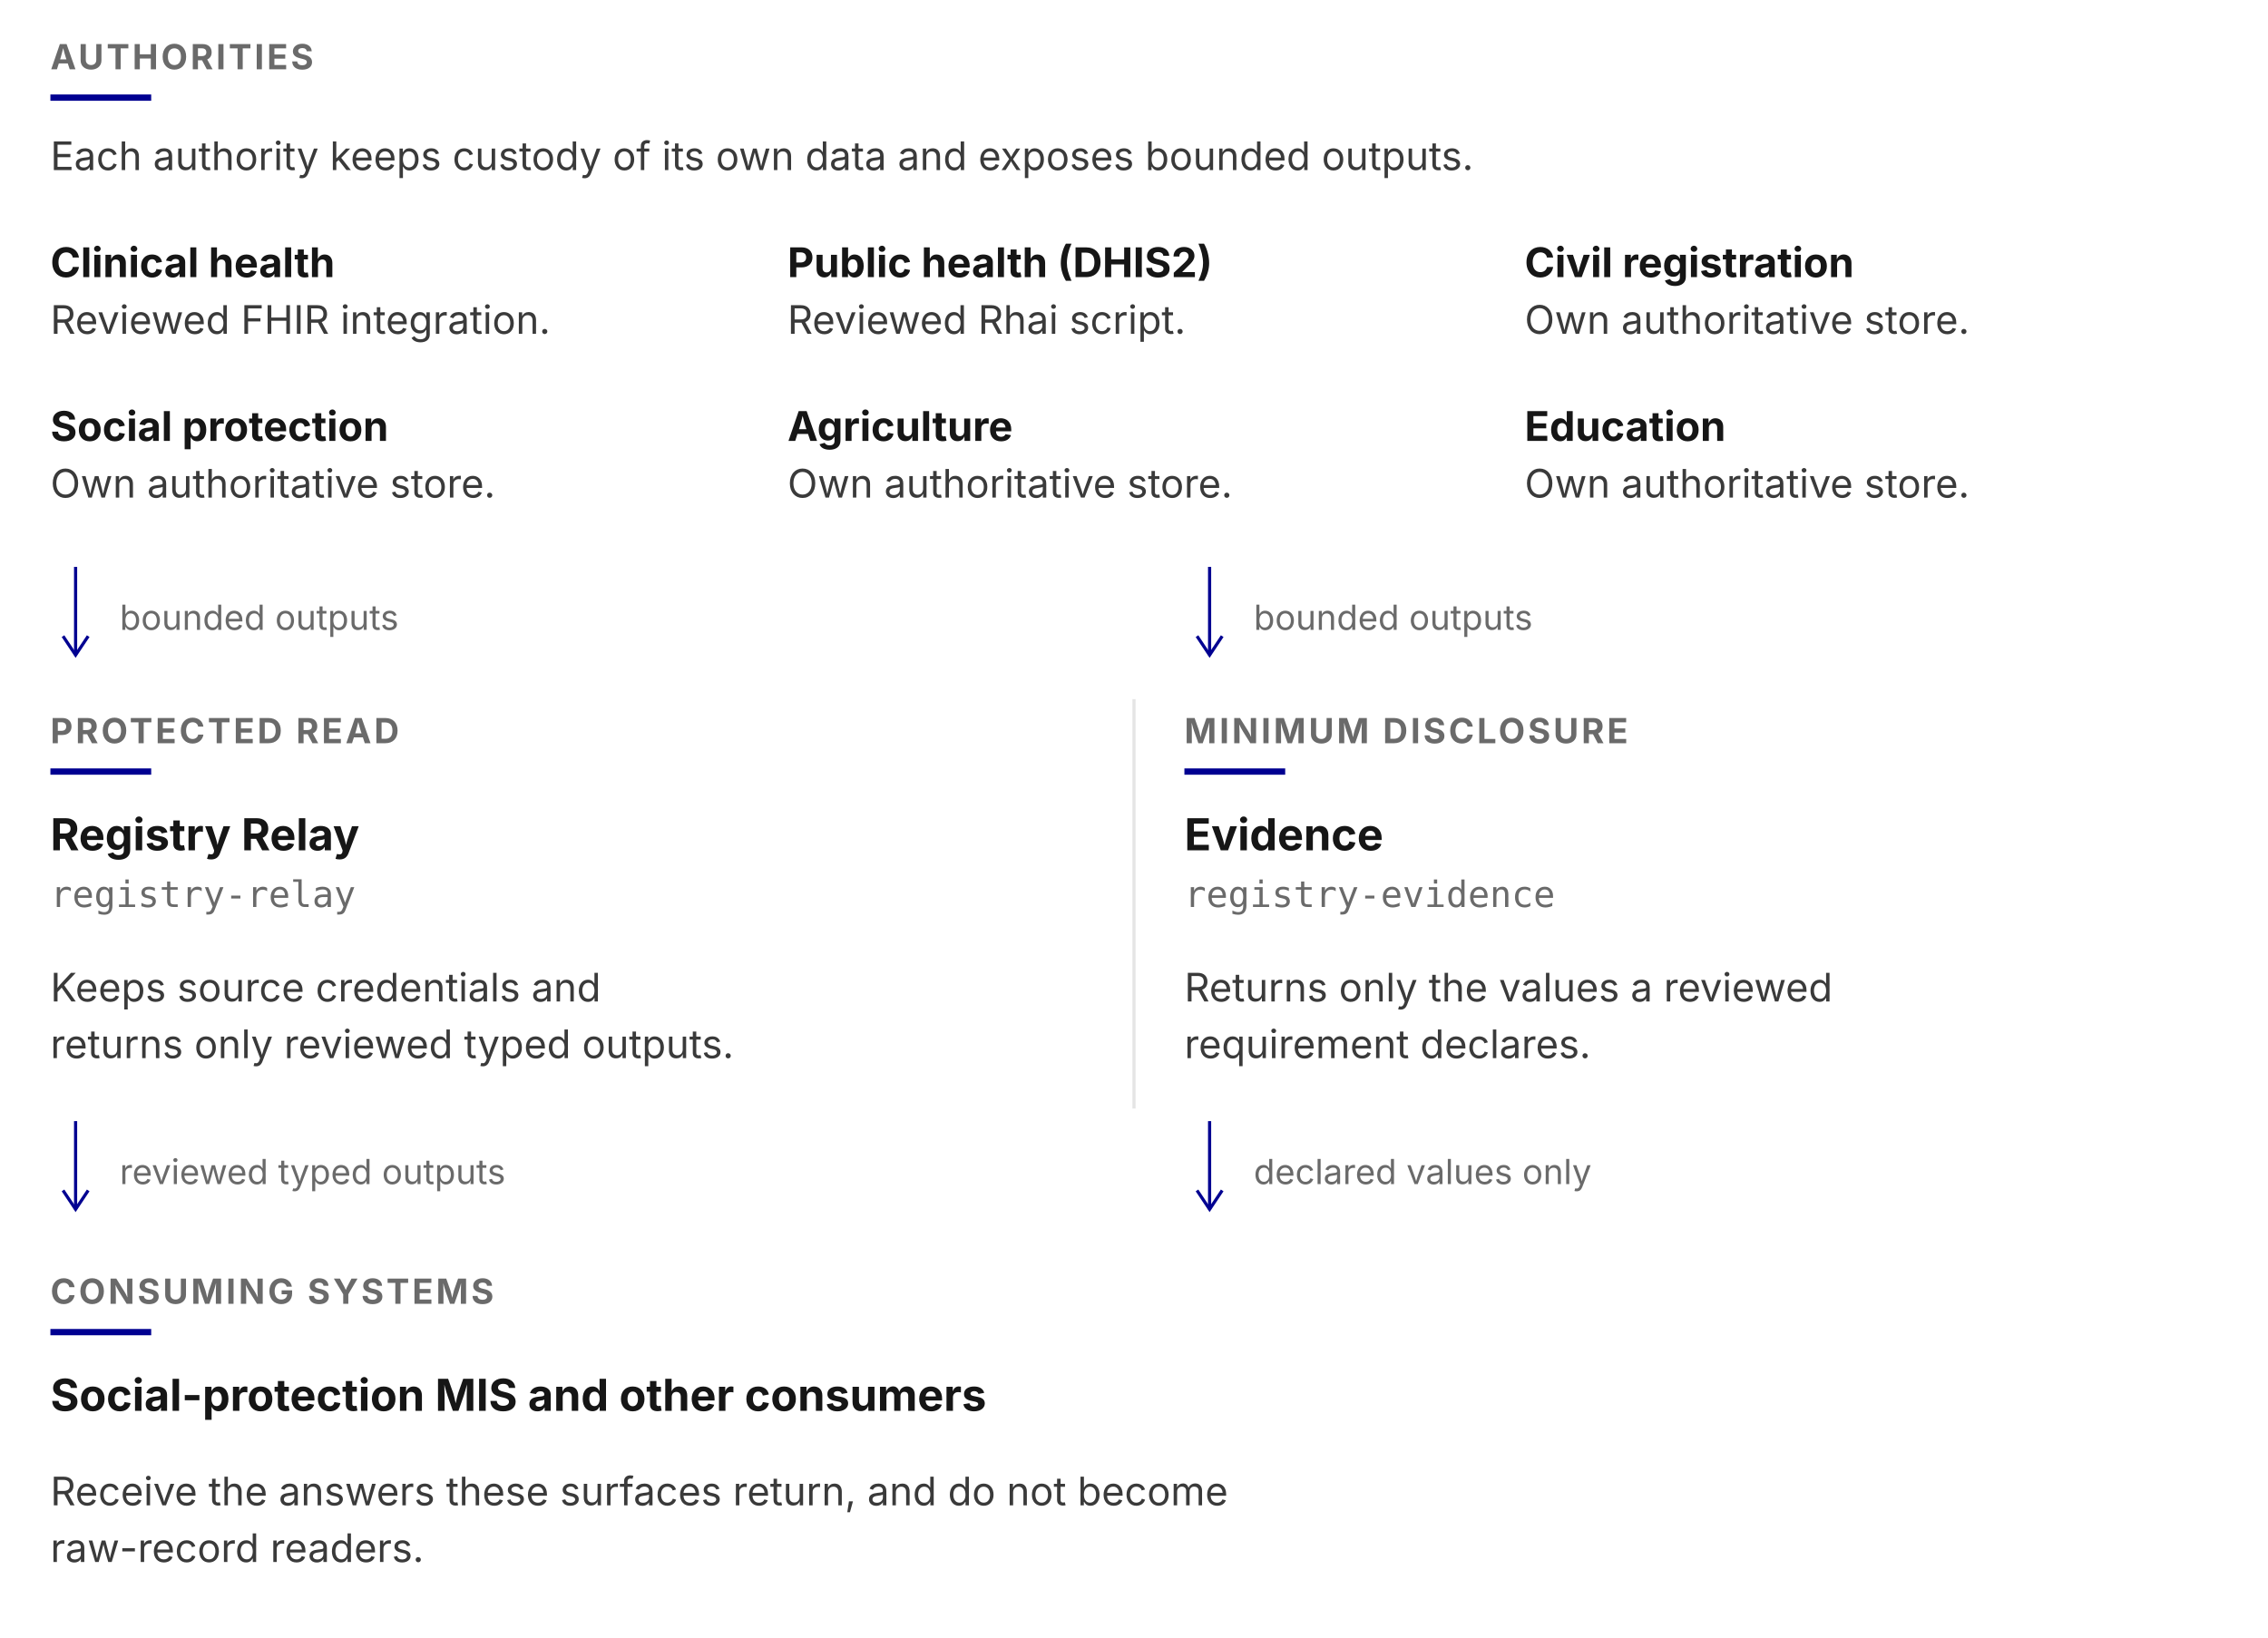
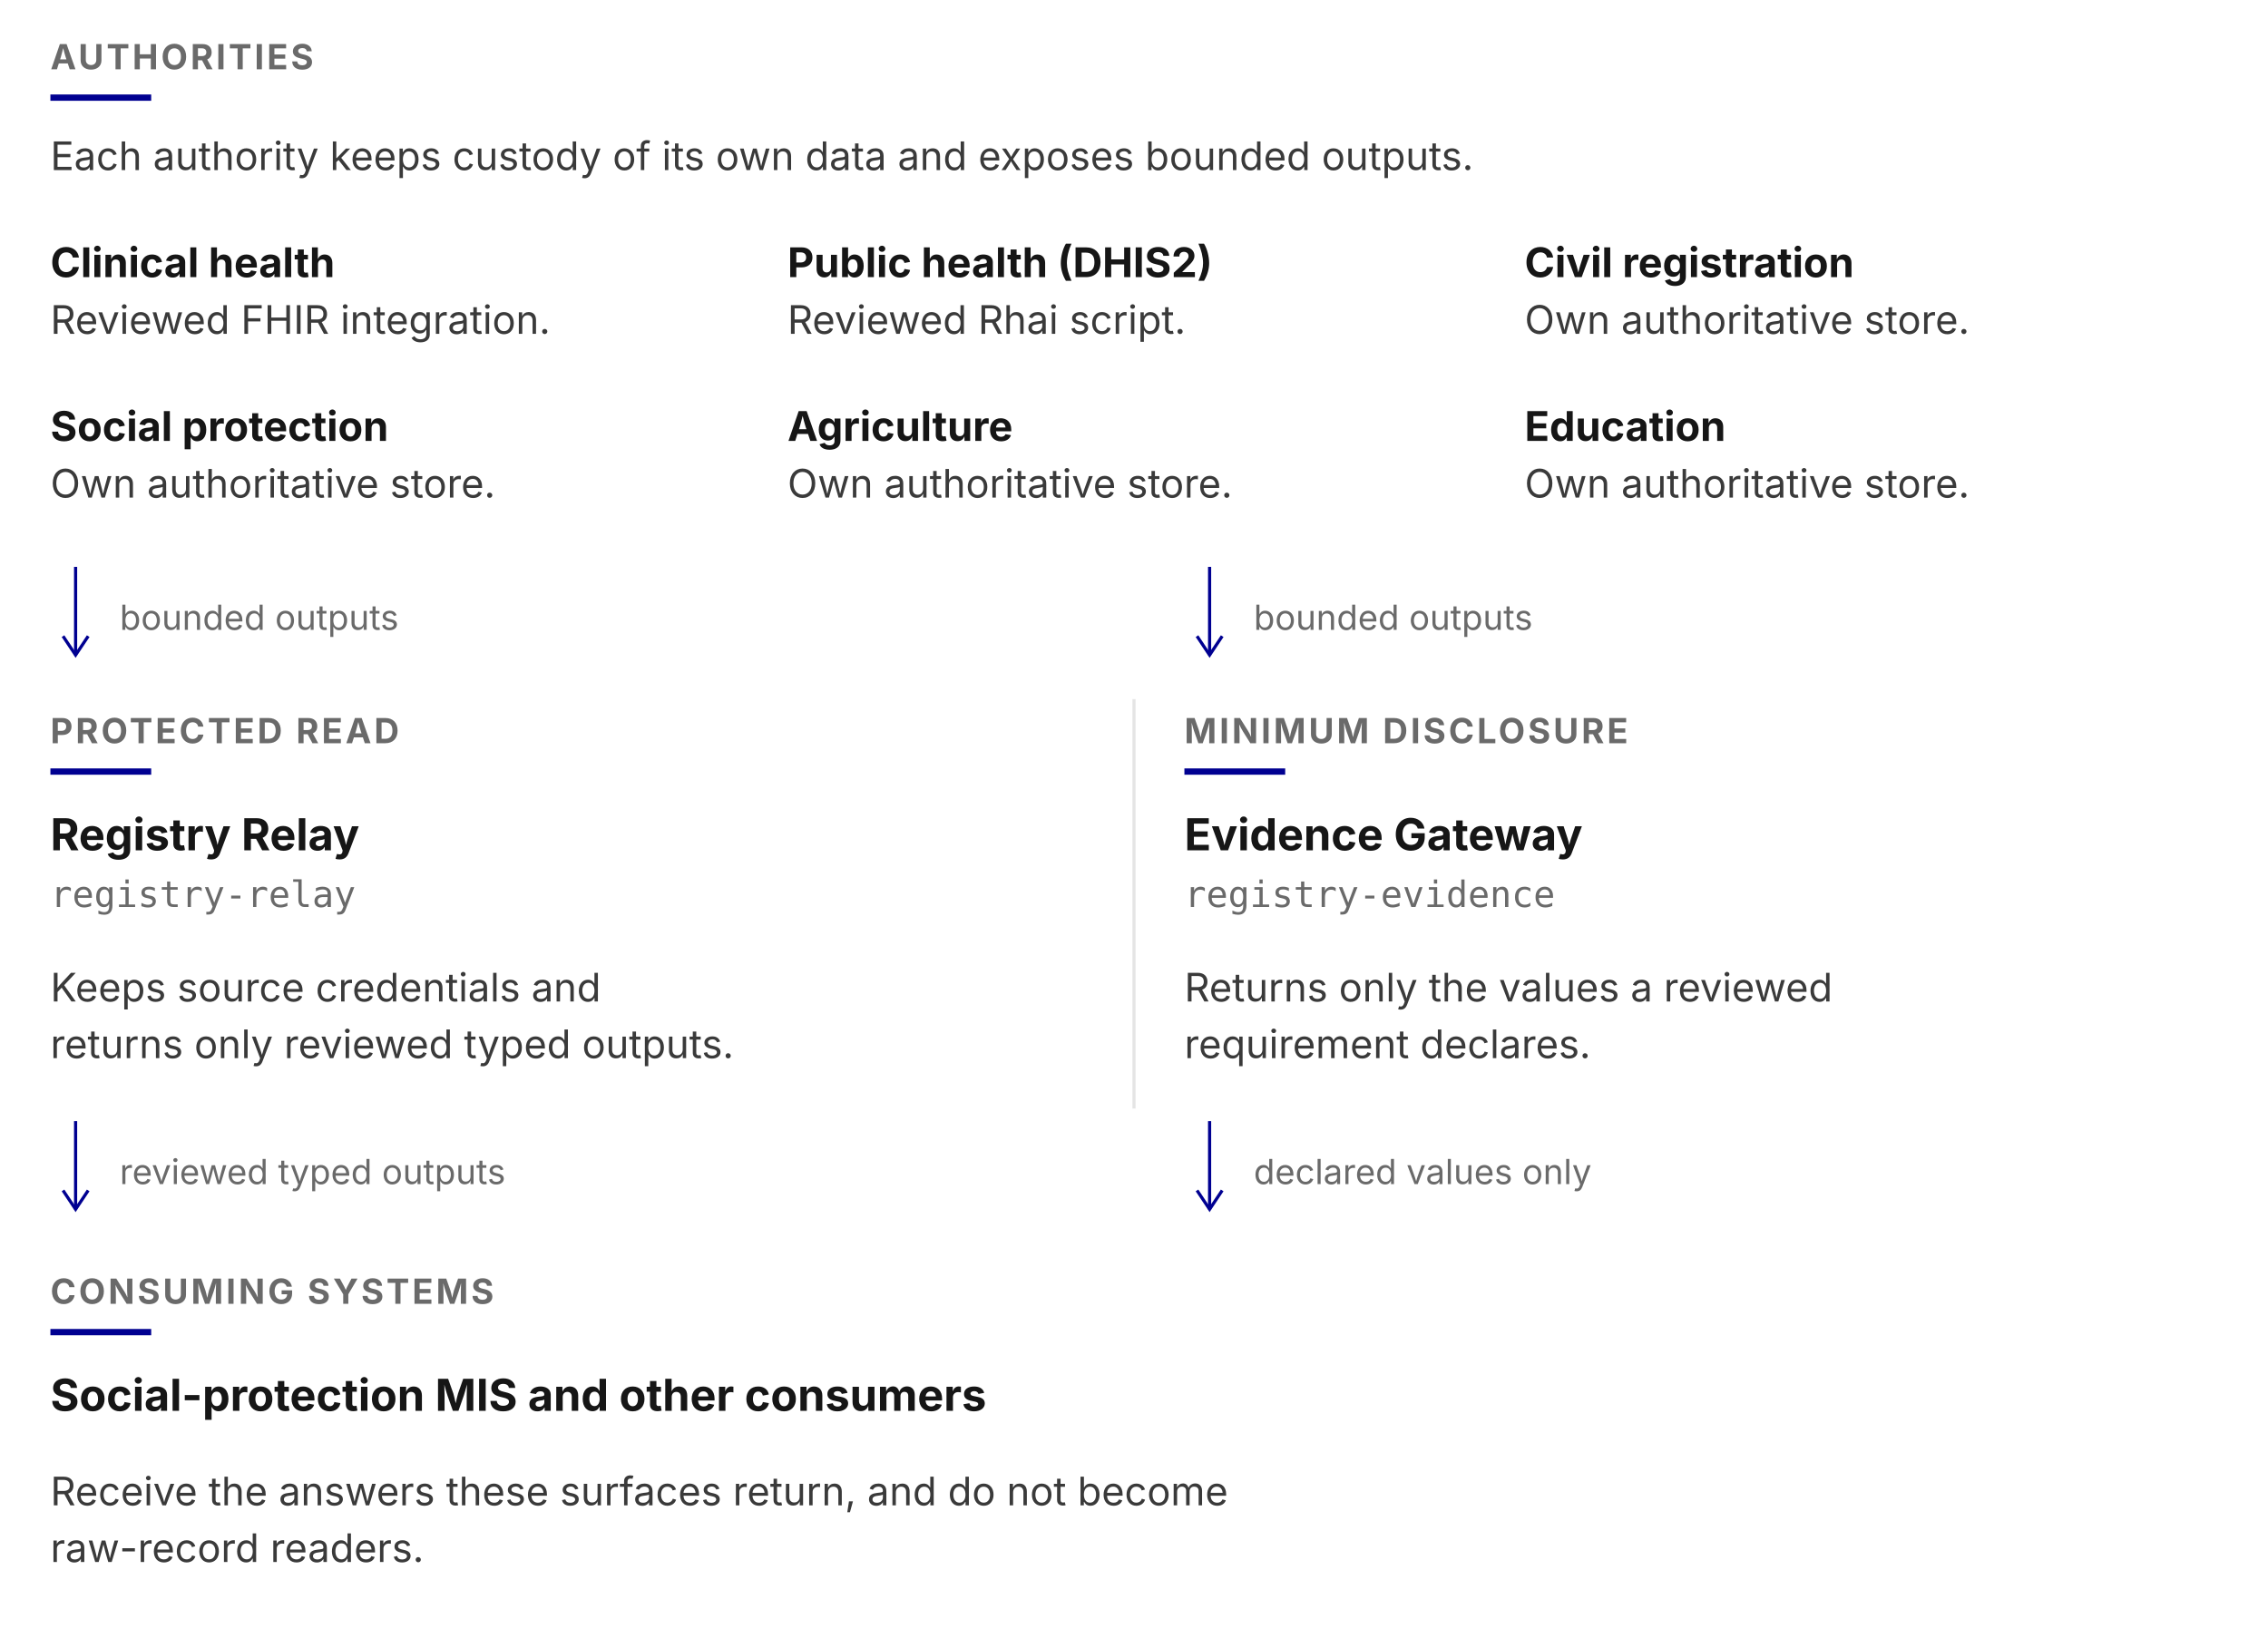
<svg xmlns="http://www.w3.org/2000/svg" viewBox="0 0 720 520" role="img" font-family="'Public Sans', system-ui, -apple-system, BlinkMacSystemFont, sans-serif" text-rendering="geometricPrecision">
  <text x="16" y="22" fill="#6a6a6a" font-size="11" font-weight="700" letter-spacing="0.08em">AUTHORITIES</text>
  <rect x="16" y="30" width="32" height="2" fill="#000091" />
  <text x="16" y="54" fill="#3a3a3a" font-size="12.5">Each authority keeps custody of its own data and exposes bounded outputs.</text>
  <g fill="#161616" font-size="13" font-weight="700">
    <text x="16" y="88">Clinical health</text>
    <text x="250" y="88">Public health (DHIS2)</text>
    <text x="484" y="88">Civil registration</text>
    <text x="16" y="140">Social protection</text>
    <text x="250" y="140">Agriculture</text>
    <text x="484" y="140">Education</text>
  </g>
  <g fill="#3a3a3a" font-size="12.5">
    <text x="16" y="106">Reviewed FHIR integration.</text>
    <text x="250" y="106">Reviewed Rhai script.</text>
    <text x="484" y="106">Own authoritative store.</text>
    <text x="16" y="158">Own authoritative store.</text>
    <text x="250" y="158">Own authoritative store.</text>
    <text x="484" y="158">Own authoritative store.</text>
  </g>
  <g stroke="#000091" stroke-width="1" fill="none">
    <line x1="24" y1="180" x2="24" y2="208" />
    <polyline points="20,202 24,208 28,202" />
    <line x1="384" y1="180" x2="384" y2="208" />
    <polyline points="380,202 384,208 388,202" />
  </g>
  <g fill="#6a6a6a" font-size="11">
    <text x="38" y="200">bounded outputs</text>
    <text x="398" y="200">bounded outputs</text>
  </g>
  <line x1="360" y1="222" x2="360" y2="352" stroke="#e5e5e5" stroke-width="1" />
  <g fill="#6a6a6a" font-size="11" font-weight="700" letter-spacing="0.08em">
    <text x="16" y="236">PROTECTED READ</text>
    <text x="376" y="236">MINIMUM DISCLOSURE</text>
  </g>
  <g fill="#000091">
    <rect x="16" y="244" width="32" height="2" />
    <rect x="376" y="244" width="32" height="2" />
  </g>
  <g fill="#161616" font-size="14" font-weight="700">
    <text x="16" y="270">Registry Relay</text>
-     <text x="376" y="270">Evidence</text>
+     <text x="376" y="270">Evidence Gateway</text>
  </g>
  <g fill="#6a6a6a" font-size="11.5" font-family="'IBM Plex Mono', ui-monospace, SFMono-Regular, monospace">
    <text x="16" y="288">registry-relay</text>
    <text x="376" y="288">registry-evidence</text>
  </g>
  <g fill="#3a3a3a" font-size="12.5">
    <text x="16" y="318">Keeps source credentials and</text>
    <text x="16" y="336">returns only reviewed typed outputs.</text>
    <text x="376" y="318">Returns only the values a reviewed</text>
    <text x="376" y="336">requirement declares.</text>
  </g>
  <g stroke="#000091" stroke-width="1" fill="none">
    <line x1="24" y1="356" x2="24" y2="384" />
    <polyline points="20,378 24,384 28,378" />
    <line x1="384" y1="356" x2="384" y2="384" />
    <polyline points="380,378 384,384 388,378" />
  </g>
  <g fill="#6a6a6a" font-size="11">
    <text x="38" y="376">reviewed typed outputs</text>
    <text x="398" y="376">declared values only</text>
  </g>
  <text x="16" y="414" fill="#6a6a6a" font-size="11" font-weight="700" letter-spacing="0.08em">CONSUMING SYSTEMS</text>
  <rect x="16" y="422" width="32" height="2" fill="#000091" />
  <text x="16" y="448" fill="#161616" font-size="14" font-weight="700">Social-protection MIS and other consumers</text>
  <g fill="#3a3a3a" font-size="12.5">
    <text x="16" y="478">Receive the answers these surfaces return, and do not become</text>
    <text x="16" y="496">raw-record readers.</text>
  </g>
</svg>
